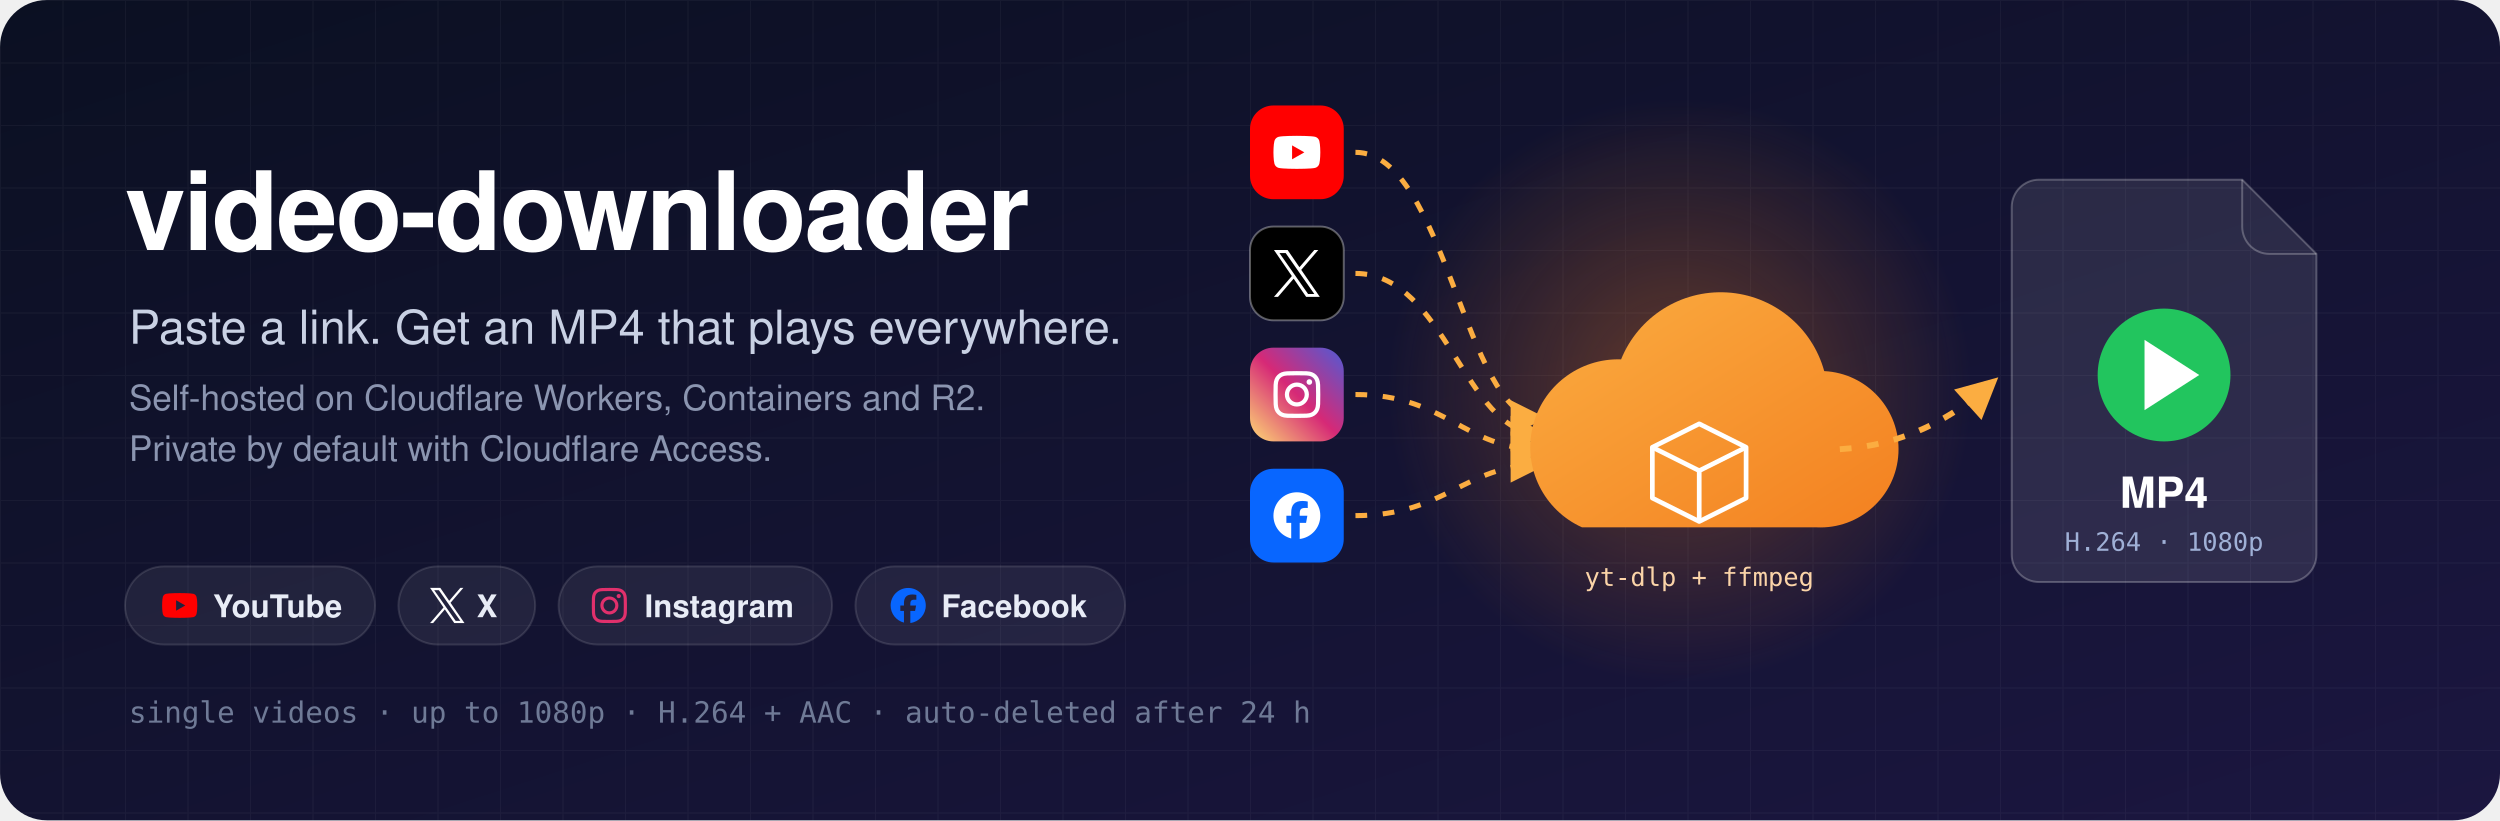
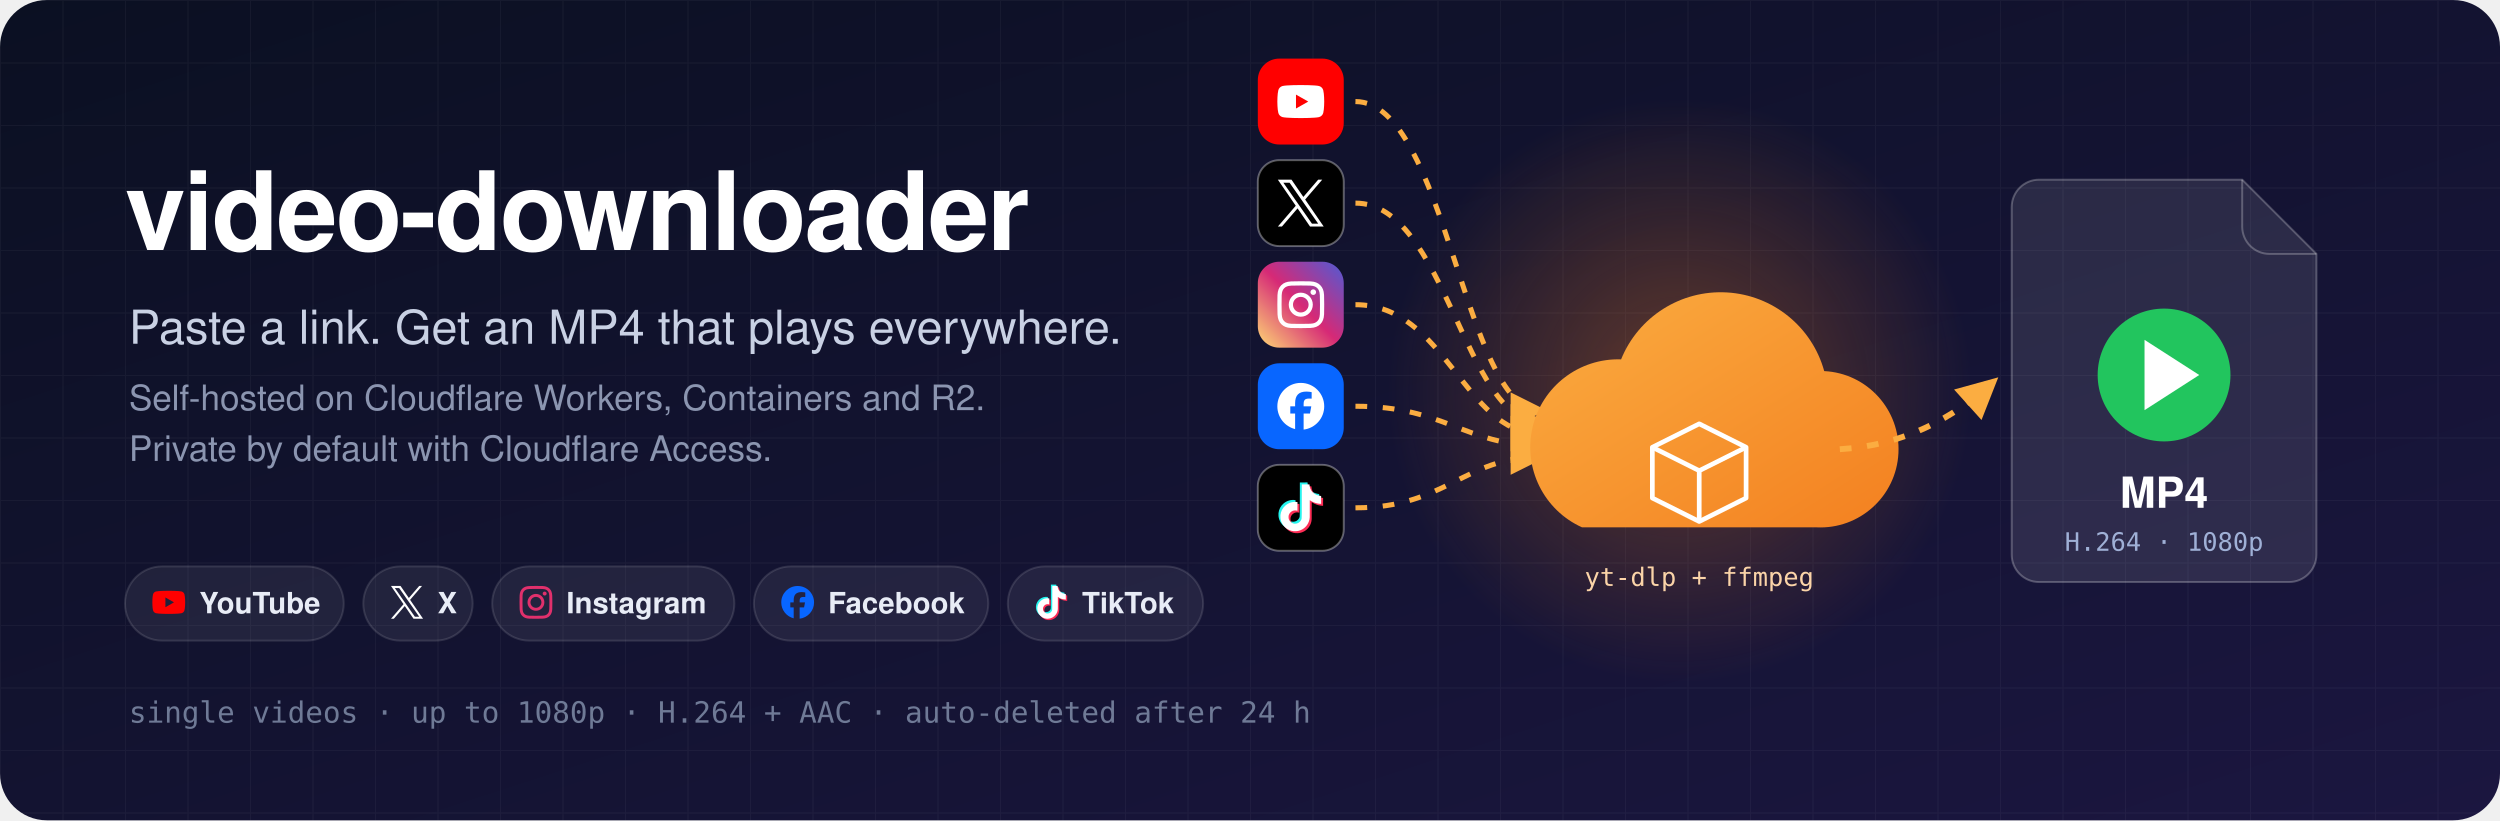
<svg xmlns="http://www.w3.org/2000/svg" width="1280" height="420" viewBox="0 0 1280 420" role="img" aria-labelledby="t d">
  <defs>
    <linearGradient id="bg" x1="0" y1="0" x2="1" y2="1">
      <stop offset="0" stop-color="#0b1022" />
      <stop offset="1" stop-color="#1b1640" />
    </linearGradient>
    <linearGradient id="cf" x1="0" y1="0" x2="1" y2="1">
      <stop offset="0" stop-color="#fbad41" />
      <stop offset="1" stop-color="#f38020" />
    </linearGradient>
    <linearGradient id="ig" x1="0" y1="1" x2="1" y2="0">
      <stop offset="0" stop-color="#feda75" />
      <stop offset=".5" stop-color="#d62976" />
      <stop offset="1" stop-color="#4f5bd5" />
    </linearGradient>
    <radialGradient id="glow" cx=".5" cy=".5" r=".5">
      <stop offset="0" stop-color="#f38020" stop-opacity=".35" />
      <stop offset="1" stop-color="#f38020" stop-opacity="0" />
    </radialGradient>
    <pattern id="grid" width="32" height="32" patternUnits="userSpaceOnUse">
      <path d="M32 0H0V32" fill="none" stroke="#ffffff" stroke-opacity=".04" />
    </pattern>
    <marker id="arrow" viewBox="0 0 10 10" refX="8" refY="5" markerWidth="7" markerHeight="7" orient="auto">
      <path d="M0 0L10 5L0 10z" fill="#fbad41" />
    </marker>
+     <path id="tt" d="M12.525.02c1.31-.02 2.61-.01 3.91-.02.08 1.53.63 3.09 1.75 4.17 1.12 1.11 2.7 1.62 4.24 1.79v4.03c-1.44-.05-2.89-.35-4.2-.97-.57-.26-1.1-.59-1.62-.93-.01 2.92.01 5.84-.02 8.75-.08 1.4-.54 2.79-1.35 3.94-1.31 1.92-3.58 3.17-5.91 3.21-1.43.08-2.86-.31-4.08-1.03-2.02-1.19-3.44-3.37-3.65-5.71-.02-.5-.03-1-.01-1.49.18-1.9 1.12-3.72 2.58-4.96 1.66-1.44 3.98-2.13 6.15-1.72.02 1.48-.04 2.96-.04 4.44-.99-.32-2.15-.23-3.02.37-.63.41-1.11 1.04-1.36 1.75-.21.51-.15 1.07-.14 1.61.24 1.64 1.82 3.02 3.5 2.87 1.12-.01 2.19-.66 2.77-1.61.19-.33.4-.67.41-1.06.1-1.79.06-3.57.07-5.36.01-4.03-.01-8.05.02-12.07z" />
  </defs>
  <style>
    text { font-family: -apple-system, BlinkMacSystemFont, "Segoe UI", Helvetica, Arial, sans-serif; }
    .mono { font-family: ui-monospace, SFMono-Regular, Menlo, Consolas, monospace; }
    .flow { stroke-dasharray: 6 8; animation: flow 1.2s linear infinite; }
    @keyframes flow { to { stroke-dashoffset: -28; } }
    .pulse { animation: pulse 2.4s ease-in-out infinite; transform-origin: 860px 200px; }
    @keyframes pulse { 50% { opacity: .55; } }
    @media (prefers-reduced-motion: reduce) { .flow, .pulse { animation: none; } }
  </style>
  <rect width="1280" height="420" rx="24" fill="url(#bg)" />
  <rect width="1280" height="420" rx="24" fill="url(#grid)" />
  <text x="64" y="128" font-size="56" font-weight="800" fill="#ffffff" letter-spacing="-1">video-downloader</text>
  <text x="66" y="176" font-size="24" fill="#c9d1e4">Paste a link. Get an MP4 that plays everywhere.</text>
  <text x="66" y="210" font-size="18" fill="#8b95b0">Self-hosted on Cloudflare Workers, Containers and R2.</text>
  <text x="66" y="236" font-size="18" fill="#8b95b0">Private by default with Cloudflare Access.</text>
-   <g font-size="16" font-weight="600" fill="#e8ecf6">
-     <rect x="64" y="290" width="128" height="40" rx="20" fill="#ffffff" fill-opacity=".07" stroke="#ffffff" stroke-opacity=".12" />
-     <path transform="translate(83 301) scale(.75)" fill="#ff0000" d="M23.498 6.186a3.016 3.016 0 0 0-2.122-2.136C19.505 3.545 12 3.545 12 3.545s-7.505 0-9.377.505A3.017 3.017 0 0 0 .502 6.186C0 8.07 0 12 0 12s0 3.93.502 5.814a3.016 3.016 0 0 0 2.122 2.136c1.871.505 9.376.505 9.376.505s7.505 0 9.377-.505a3.015 3.015 0 0 0 2.122-2.136C24 15.93 24 12 24 12s0-3.93-.502-5.814zM9.545 15.568V8.432L15.818 12l-6.273 3.568z" />
-     <text x="109" y="316">YouTube</text>
-     <rect x="204" y="290" width="70" height="40" rx="20" fill="#ffffff" fill-opacity=".07" stroke="#ffffff" stroke-opacity=".12" />
-     <path transform="translate(220 301) scale(.75)" fill="#ffffff" d="M14.234 10.162 22.977 0h-2.072l-7.591 8.824L7.251 0H.258l9.168 13.343L.258 24H2.33l8.016-9.318L16.749 24h6.993zm-2.837 3.299-.929-1.329L3.076 1.56h3.182l5.965 8.532.929 1.329 7.754 11.09h-3.182z" />
-     <text x="244" y="316">X</text>
-     <rect x="286" y="290" width="140" height="40" rx="20" fill="#ffffff" fill-opacity=".07" stroke="#ffffff" stroke-opacity=".12" />
-     <path transform="translate(303 301) scale(.75)" fill="#e1306c" d="M7.03.084c-1.277.06-2.149.264-2.911.563-.789.307-1.458.72-2.123 1.388-.665.668-1.075 1.337-1.38 2.127-.295.764-.496 1.637-.552 2.914-.056 1.278-.069 1.688-.063 4.947.006 3.259.021 3.667.083 4.947.061 1.276.264 2.148.564 2.911.308.789.72 1.457 1.388 2.123.668.665 1.337 1.074 2.128 1.38.763.295 1.636.496 2.913.552 1.277.056 1.688.069 4.946.063 3.258-.006 3.668-.021 4.948-.081 1.28-.061 2.147-.265 2.91-.563.789-.309 1.458-.72 2.123-1.388.665-.668 1.075-1.338 1.379-2.128.296-.763.497-1.636.552-2.912.056-1.281.069-1.69.063-4.948-.006-3.258-.021-3.667-.082-4.947-.061-1.28-.264-2.149-.563-2.912-.308-.789-.72-1.457-1.388-2.123C21.298 1.33 20.628.921 19.838.617 19.074.321 18.202.12 16.924.065 15.647.009 15.236-.005 11.977.001 8.718.008 8.31.021 7.03.084m.14 21.693c-1.17-.051-1.805-.245-2.229-.408-.561-.216-.96-.477-1.382-.895-.422-.418-.681-.819-.9-1.378-.164-.423-.362-1.058-.417-2.228-.059-1.264-.072-1.644-.079-4.848-.007-3.204.005-3.583.061-4.848.05-1.169.246-1.805.408-2.228.216-.561.476-.96.895-1.382.419-.422.818-.681 1.378-.9.423-.165 1.058-.361 2.227-.417 1.266-.06 1.645-.072 4.848-.079 3.203-.007 3.583.005 4.849.061 1.169.051 1.805.244 2.228.408.561.216.96.475 1.382.895.422.419.682.818.9 1.379.165.422.362 1.056.417 2.226.06 1.266.074 1.645.08 4.848.006 3.203-.005 3.583-.061 4.848-.051 1.17-.245 1.806-.408 2.229-.216.56-.476.96-.895 1.381-.419.421-.818.681-1.378.9-.422.165-1.058.362-2.226.417-1.266.059-1.645.072-4.849.079-3.204.007-3.583-.006-4.848-.061M16.953 5.586A1.44 1.44 0 1 0 18.39 4.144a1.44 1.44 0 0 0-1.437 1.442M5.838 12.012c.007 3.403 2.771 6.156 6.173 6.149 3.403-.006 6.157-2.77 6.151-6.173-.006-3.403-2.771-6.157-6.174-6.15-3.403.007-6.156 2.771-6.15 6.174M8 12.008a4 4 0 1 1 4.008 3.992A4 4 0 0 1 8 12.008" />
-     <text x="330" y="316">Instagram</text>
-     <rect x="438" y="290" width="138" height="40" rx="20" fill="#ffffff" fill-opacity=".07" stroke="#ffffff" stroke-opacity=".12" />
-     <path transform="translate(456 301) scale(.75)" fill="#0866ff" d="M9.101 23.691v-7.98H6.627v-3.667h2.474v-1.58c0-4.085 1.848-5.978 5.858-5.978.401 0 .955.042 1.468.103a8.68 8.68 0 0 1 1.141.195v3.325a8.623 8.623 0 0 0-.653-.036 26.805 26.805 0 0 0-.733-.009c-.707 0-1.259.096-1.675.309a1.686 1.686 0 0 0-.679.622c-.258.42-.374.995-.374 1.752v1.297h3.919l-.386 2.103-.287 1.564h-3.246v8.245C19.396 23.238 24 18.179 24 12.044c0-6.627-5.373-12-12-12s-12 5.373-12 12c0 5.628 3.874 10.35 9.101 11.647Z" />
-     <text x="482" y="316">Facebook</text>
+   <g font-size="15" font-weight="600" fill="#e8ecf6">
+     <rect x="64" y="290" width="112" height="38" rx="19" fill="#ffffff" fill-opacity=".07" stroke="#ffffff" stroke-opacity=".12" />
+     <path transform="translate(78 300) scale(.7)" fill="#ff0000" d="M23.498 6.186a3.016 3.016 0 0 0-2.122-2.136C19.505 3.545 12 3.545 12 3.545s-7.505 0-9.377.505A3.017 3.017 0 0 0 .502 6.186C0 8.07 0 12 0 12s0 3.93.502 5.814a3.016 3.016 0 0 0 2.122 2.136c1.871.505 9.376.505 9.376.505s7.505 0 9.377-.505a3.015 3.015 0 0 0 2.122-2.136C24 15.93 24 12 24 12s0-3.93-.502-5.814zM9.545 15.568V8.432L15.818 12l-6.273 3.568z" />
+     <text x="102" y="314">YouTube</text>
+     <rect x="186" y="290" width="56" height="38" rx="19" fill="#ffffff" fill-opacity=".07" stroke="#ffffff" stroke-opacity=".12" />
+     <path transform="translate(200 300) scale(.7)" fill="#ffffff" d="M14.234 10.162 22.977 0h-2.072l-7.591 8.824L7.251 0H.258l9.168 13.343L.258 24H2.33l8.016-9.318L16.749 24h6.993zm-2.837 3.299-.929-1.329L3.076 1.56h3.182l5.965 8.532.929 1.329 7.754 11.09h-3.182z" />
+     <text x="224" y="314">X</text>
+     <rect x="252" y="290" width="124" height="38" rx="19" fill="#ffffff" fill-opacity=".07" stroke="#ffffff" stroke-opacity=".12" />
+     <path transform="translate(266 300) scale(.7)" fill="#e1306c" d="M7.03.084c-1.277.06-2.149.264-2.911.563-.789.307-1.458.72-2.123 1.388-.665.668-1.075 1.337-1.38 2.127-.295.764-.496 1.637-.552 2.914-.056 1.278-.069 1.688-.063 4.947.006 3.259.021 3.667.083 4.947.061 1.276.264 2.148.564 2.911.308.789.72 1.457 1.388 2.123.668.665 1.337 1.074 2.128 1.38.763.295 1.636.496 2.913.552 1.277.056 1.688.069 4.946.063 3.258-.006 3.668-.021 4.948-.081 1.28-.061 2.147-.265 2.91-.563.789-.309 1.458-.72 2.123-1.388.665-.668 1.075-1.338 1.379-2.128.296-.763.497-1.636.552-2.912.056-1.281.069-1.69.063-4.948-.006-3.258-.021-3.667-.082-4.947-.061-1.28-.264-2.149-.563-2.912-.308-.789-.72-1.457-1.388-2.123C21.298 1.33 20.628.921 19.838.617 19.074.321 18.202.12 16.924.065 15.647.009 15.236-.005 11.977.001 8.718.008 8.31.021 7.03.084m.14 21.693c-1.17-.051-1.805-.245-2.229-.408-.561-.216-.96-.477-1.382-.895-.422-.418-.681-.819-.9-1.378-.164-.423-.362-1.058-.417-2.228-.059-1.264-.072-1.644-.079-4.848-.007-3.204.005-3.583.061-4.848.05-1.169.246-1.805.408-2.228.216-.561.476-.96.895-1.382.419-.422.818-.681 1.378-.9.423-.165 1.058-.361 2.227-.417 1.266-.06 1.645-.072 4.848-.079 3.203-.007 3.583.005 4.849.061 1.169.051 1.805.244 2.228.408.561.216.96.475 1.382.895.422.419.682.818.9 1.379.165.422.362 1.056.417 2.226.06 1.266.074 1.645.08 4.848.006 3.203-.005 3.583-.061 4.848-.051 1.17-.245 1.806-.408 2.229-.216.56-.476.96-.895 1.381-.419.421-.818.681-1.378.9-.422.165-1.058.362-2.226.417-1.266.059-1.645.072-4.849.079-3.204.007-3.583-.006-4.848-.061M16.953 5.586A1.44 1.44 0 1 0 18.39 4.144a1.44 1.44 0 0 0-1.437 1.442M5.838 12.012c.007 3.403 2.771 6.156 6.173 6.149 3.403-.006 6.157-2.77 6.151-6.173-.006-3.403-2.771-6.157-6.174-6.15-3.403.007-6.156 2.771-6.15 6.174M8 12.008a4 4 0 1 1 4.008 3.992A4 4 0 0 1 8 12.008" />
+     <text x="290" y="314">Instagram</text>
+     <rect x="386" y="290" width="120" height="38" rx="19" fill="#ffffff" fill-opacity=".07" stroke="#ffffff" stroke-opacity=".12" />
+     <path transform="translate(400 300) scale(.7)" fill="#0866ff" d="M9.101 23.691v-7.98H6.627v-3.667h2.474v-1.58c0-4.085 1.848-5.978 5.858-5.978.401 0 .955.042 1.468.103a8.68 8.68 0 0 1 1.141.195v3.325a8.623 8.623 0 0 0-.653-.036 26.805 26.805 0 0 0-.733-.009c-.707 0-1.259.096-1.675.309a1.686 1.686 0 0 0-.679.622c-.258.42-.374.995-.374 1.752v1.297h3.919l-.386 2.103-.287 1.564h-3.246v8.245C19.396 23.238 24 18.179 24 12.044c0-6.627-5.373-12-12-12s-12 5.373-12 12c0 5.628 3.874 10.35 9.101 11.647Z" />
+     <text x="424" y="314">Facebook</text>
+     <rect x="516" y="290" width="100" height="38" rx="19" fill="#ffffff" fill-opacity=".07" stroke="#ffffff" stroke-opacity=".12" />
+     <g transform="translate(530 300) scale(.7)">
+       <use href="#tt" x="-1" y="-1" fill="#25f4ee" />
+       <use href="#tt" x="1" y="1" fill="#fe2c55" />
+       <use href="#tt" fill="#ffffff" />
+     </g>
+     <text x="554" y="314">TikTok</text>
  </g>
  <text x="66" y="370" font-size="15" fill="#6f7a96" class="mono">single videos · up to 1080p · H.264 + AAC · auto-deleted after 24 h</text>
  <circle cx="860" cy="200" r="150" fill="url(#glow)" class="pulse" />
-   <g transform="translate(640 54)">
-     <rect width="48" height="48" rx="12" fill="#ff0000" />
-     <path transform="translate(12 12)" fill="#ffffff" d="M23.498 6.186a3.016 3.016 0 0 0-2.122-2.136C19.505 3.545 12 3.545 12 3.545s-7.505 0-9.377.505A3.017 3.017 0 0 0 .502 6.186C0 8.07 0 12 0 12s0 3.93.502 5.814a3.016 3.016 0 0 0 2.122 2.136c1.871.505 9.376.505 9.376.505s7.505 0 9.377-.505a3.015 3.015 0 0 0 2.122-2.136C24 15.93 24 12 24 12s0-3.93-.502-5.814zM9.545 15.568V8.432L15.818 12l-6.273 3.568z" />
+   <g transform="translate(644 30)">
+     <rect width="44" height="44" rx="11" fill="#ff0000" />
+     <path transform="translate(10 10)" fill="#ffffff" d="M23.498 6.186a3.016 3.016 0 0 0-2.122-2.136C19.505 3.545 12 3.545 12 3.545s-7.505 0-9.377.505A3.017 3.017 0 0 0 .502 6.186C0 8.07 0 12 0 12s0 3.93.502 5.814a3.016 3.016 0 0 0 2.122 2.136c1.871.505 9.376.505 9.376.505s7.505 0 9.377-.505a3.015 3.015 0 0 0 2.122-2.136C24 15.93 24 12 24 12s0-3.93-.502-5.814zM9.545 15.568V8.432L15.818 12l-6.273 3.568z" />
  </g>
-   <g transform="translate(640 116)">
-     <rect width="48" height="48" rx="12" fill="#000000" stroke="#ffffff" stroke-opacity=".35" />
-     <path transform="translate(12 12)" fill="#ffffff" d="M14.234 10.162 22.977 0h-2.072l-7.591 8.824L7.251 0H.258l9.168 13.343L.258 24H2.33l8.016-9.318L16.749 24h6.993zm-2.837 3.299-.929-1.329L3.076 1.56h3.182l5.965 8.532.929 1.329 7.754 11.09h-3.182z" />
+   <g transform="translate(644 82)">
+     <rect width="44" height="44" rx="11" fill="#000000" stroke="#ffffff" stroke-opacity=".35" />
+     <path transform="translate(10 10)" fill="#ffffff" d="M14.234 10.162 22.977 0h-2.072l-7.591 8.824L7.251 0H.258l9.168 13.343L.258 24H2.33l8.016-9.318L16.749 24h6.993zm-2.837 3.299-.929-1.329L3.076 1.56h3.182l5.965 8.532.929 1.329 7.754 11.09h-3.182z" />
  </g>
-   <g transform="translate(640 178)">
-     <rect width="48" height="48" rx="12" fill="url(#ig)" />
-     <path transform="translate(12 12)" fill="#ffffff" d="M7.03.084c-1.277.06-2.149.264-2.911.563-.789.307-1.458.72-2.123 1.388-.665.668-1.075 1.337-1.38 2.127-.295.764-.496 1.637-.552 2.914-.056 1.278-.069 1.688-.063 4.947.006 3.259.021 3.667.083 4.947.061 1.276.264 2.148.564 2.911.308.789.72 1.457 1.388 2.123.668.665 1.337 1.074 2.128 1.38.763.295 1.636.496 2.913.552 1.277.056 1.688.069 4.946.063 3.258-.006 3.668-.021 4.948-.081 1.28-.061 2.147-.265 2.91-.563.789-.309 1.458-.72 2.123-1.388.665-.668 1.075-1.338 1.379-2.128.296-.763.497-1.636.552-2.912.056-1.281.069-1.69.063-4.948-.006-3.258-.021-3.667-.082-4.947-.061-1.28-.264-2.149-.563-2.912-.308-.789-.72-1.457-1.388-2.123C21.298 1.33 20.628.921 19.838.617 19.074.321 18.202.12 16.924.065 15.647.009 15.236-.005 11.977.001 8.718.008 8.31.021 7.03.084m.14 21.693c-1.17-.051-1.805-.245-2.229-.408-.561-.216-.96-.477-1.382-.895-.422-.418-.681-.819-.9-1.378-.164-.423-.362-1.058-.417-2.228-.059-1.264-.072-1.644-.079-4.848-.007-3.204.005-3.583.061-4.848.05-1.169.246-1.805.408-2.228.216-.561.476-.96.895-1.382.419-.422.818-.681 1.378-.9.423-.165 1.058-.361 2.227-.417 1.266-.06 1.645-.072 4.848-.079 3.203-.007 3.583.005 4.849.061 1.169.051 1.805.244 2.228.408.561.216.96.475 1.382.895.422.419.682.818.9 1.379.165.422.362 1.056.417 2.226.06 1.266.074 1.645.08 4.848.006 3.203-.005 3.583-.061 4.848-.051 1.17-.245 1.806-.408 2.229-.216.56-.476.96-.895 1.381-.419.421-.818.681-1.378.9-.422.165-1.058.362-2.226.417-1.266.059-1.645.072-4.849.079-3.204.007-3.583-.006-4.848-.061M16.953 5.586A1.44 1.44 0 1 0 18.39 4.144a1.44 1.44 0 0 0-1.437 1.442M5.838 12.012c.007 3.403 2.771 6.156 6.173 6.149 3.403-.006 6.157-2.77 6.151-6.173-.006-3.403-2.771-6.157-6.174-6.15-3.403.007-6.156 2.771-6.15 6.174M8 12.008a4 4 0 1 1 4.008 3.992A4 4 0 0 1 8 12.008" />
+   <g transform="translate(644 134)">
+     <rect width="44" height="44" rx="11" fill="url(#ig)" />
+     <path transform="translate(10 10)" fill="#ffffff" d="M7.03.084c-1.277.06-2.149.264-2.911.563-.789.307-1.458.72-2.123 1.388-.665.668-1.075 1.337-1.38 2.127-.295.764-.496 1.637-.552 2.914-.056 1.278-.069 1.688-.063 4.947.006 3.259.021 3.667.083 4.947.061 1.276.264 2.148.564 2.911.308.789.72 1.457 1.388 2.123.668.665 1.337 1.074 2.128 1.38.763.295 1.636.496 2.913.552 1.277.056 1.688.069 4.946.063 3.258-.006 3.668-.021 4.948-.081 1.28-.061 2.147-.265 2.91-.563.789-.309 1.458-.72 2.123-1.388.665-.668 1.075-1.338 1.379-2.128.296-.763.497-1.636.552-2.912.056-1.281.069-1.69.063-4.948-.006-3.258-.021-3.667-.082-4.947-.061-1.28-.264-2.149-.563-2.912-.308-.789-.72-1.457-1.388-2.123C21.298 1.33 20.628.921 19.838.617 19.074.321 18.202.12 16.924.065 15.647.009 15.236-.005 11.977.001 8.718.008 8.31.021 7.03.084m.14 21.693c-1.17-.051-1.805-.245-2.229-.408-.561-.216-.96-.477-1.382-.895-.422-.418-.681-.819-.9-1.378-.164-.423-.362-1.058-.417-2.228-.059-1.264-.072-1.644-.079-4.848-.007-3.204.005-3.583.061-4.848.05-1.169.246-1.805.408-2.228.216-.561.476-.96.895-1.382.419-.422.818-.681 1.378-.9.423-.165 1.058-.361 2.227-.417 1.266-.06 1.645-.072 4.848-.079 3.203-.007 3.583.005 4.849.061 1.169.051 1.805.244 2.228.408.561.216.96.475 1.382.895.422.419.682.818.9 1.379.165.422.362 1.056.417 2.226.06 1.266.074 1.645.08 4.848.006 3.203-.005 3.583-.061 4.848-.051 1.17-.245 1.806-.408 2.229-.216.56-.476.96-.895 1.381-.419.421-.818.681-1.378.9-.422.165-1.058.362-2.226.417-1.266.059-1.645.072-4.849.079-3.204.007-3.583-.006-4.848-.061M16.953 5.586A1.44 1.44 0 1 0 18.39 4.144a1.44 1.44 0 0 0-1.437 1.442M5.838 12.012c.007 3.403 2.771 6.156 6.173 6.149 3.403-.006 6.157-2.77 6.151-6.173-.006-3.403-2.771-6.157-6.174-6.15-3.403.007-6.156 2.771-6.15 6.174M8 12.008a4 4 0 1 1 4.008 3.992A4 4 0 0 1 8 12.008" />
  </g>
-   <g transform="translate(640 240)">
-     <rect width="48" height="48" rx="12" fill="#0866ff" />
-     <path transform="translate(12 12)" fill="#ffffff" d="M9.101 23.691v-7.98H6.627v-3.667h2.474v-1.58c0-4.085 1.848-5.978 5.858-5.978.401 0 .955.042 1.468.103a8.68 8.68 0 0 1 1.141.195v3.325a8.623 8.623 0 0 0-.653-.036 26.805 26.805 0 0 0-.733-.009c-.707 0-1.259.096-1.675.309a1.686 1.686 0 0 0-.679.622c-.258.42-.374.995-.374 1.752v1.297h3.919l-.386 2.103-.287 1.564h-3.246v8.245C19.396 23.238 24 18.179 24 12.044c0-6.627-5.373-12-12-12s-12 5.373-12 12c0 5.628 3.874 10.35 9.101 11.647Z" />
+   <g transform="translate(644 186)">
+     <rect width="44" height="44" rx="11" fill="#0866ff" />
+     <path transform="translate(10 10)" fill="#ffffff" d="M9.101 23.691v-7.98H6.627v-3.667h2.474v-1.58c0-4.085 1.848-5.978 5.858-5.978.401 0 .955.042 1.468.103a8.68 8.68 0 0 1 1.141.195v3.325a8.623 8.623 0 0 0-.653-.036 26.805 26.805 0 0 0-.733-.009c-.707 0-1.259.096-1.675.309a1.686 1.686 0 0 0-.679.622c-.258.42-.374.995-.374 1.752v1.297h3.919l-.386 2.103-.287 1.564h-3.246v8.245C19.396 23.238 24 18.179 24 12.044c0-6.627-5.373-12-12-12s-12 5.373-12 12c0 5.628 3.874 10.35 9.101 11.647Z" />
  </g>
-   <path d="M694 78 C 740 78, 750 214, 788 214" fill="none" stroke="#fbad41" stroke-width="2.6" class="flow" marker-end="url(#arrow)" />
-   <path d="M694 140 C 740 140, 750 222, 788 222" fill="none" stroke="#fbad41" stroke-width="2.6" class="flow" marker-end="url(#arrow)" />
-   <path d="M694 202 C 740 202, 750 230, 788 230" fill="none" stroke="#fbad41" stroke-width="2.6" class="flow" marker-end="url(#arrow)" />
-   <path d="M694 264 C 740 264, 750 238, 788 238" fill="none" stroke="#fbad41" stroke-width="2.6" class="flow" marker-end="url(#arrow)" />
+   <g transform="translate(644 238)">
+     <rect width="44" height="44" rx="11" fill="#000000" stroke="#ffffff" stroke-opacity=".35" />
+     <g transform="translate(10 10)">
+       <use href="#tt" x="-1" y="-1" fill="#25f4ee" />
+       <use href="#tt" x="1" y="1" fill="#fe2c55" />
+       <use href="#tt" fill="#ffffff" />
+     </g>
+   </g>
+   <path d="M694 52 C 740 52, 750 210, 788 210" fill="none" stroke="#fbad41" stroke-width="2.6" class="flow" marker-end="url(#arrow)" />
+   <path d="M694 104 C 740 104, 750 216, 788 216" fill="none" stroke="#fbad41" stroke-width="2.6" class="flow" marker-end="url(#arrow)" />
+   <path d="M694 156 C 740 156, 750 222, 788 222" fill="none" stroke="#fbad41" stroke-width="2.6" class="flow" marker-end="url(#arrow)" />
+   <path d="M694 208 C 740 208, 750 228, 788 228" fill="none" stroke="#fbad41" stroke-width="2.6" class="flow" marker-end="url(#arrow)" />
+   <path d="M694 260 C 740 260, 750 234, 788 234" fill="none" stroke="#fbad41" stroke-width="2.6" class="flow" marker-end="url(#arrow)" />
  <g transform="translate(780 175)">
    <path d="M30 95 h120 a40 40 0 0 0 4 -80 a55 55 0 0 0 -104 -6 a45 45 0 0 0 -20 86z" fill="url(#cf)" />
    <g transform="translate(62 40)" fill="none" stroke="#ffffff" stroke-width="2.4" stroke-linejoin="round">
      <path d="M28 2 L52 14 L52 40 L28 52 L4 40 L4 14 Z" />
      <path d="M4 14 L28 26 L52 14 M28 26 V52" />
    </g>
    <text x="90" y="125" font-size="13" text-anchor="middle" fill="#fbd4a8" class="mono">yt-dlp + ffmpeg</text>
  </g>
  <path d="M942 230 C 975 228, 1000 214, 1020 196" fill="none" stroke="#fbad41" stroke-width="3" class="flow" marker-end="url(#arrow)" />
  <g transform="translate(1030 92)">
    <path d="M0 14 a14 14 0 0 1 14 -14 h104 l38 38 v154 a14 14 0 0 1 -14 14 h-128 a14 14 0 0 1 -14 -14z" fill="#ffffff" fill-opacity=".1" stroke="#ffffff" stroke-opacity=".25" />
    <path d="M118 0 v24 a14 14 0 0 0 14 14 h24" fill="none" stroke="#ffffff" stroke-opacity=".25" />
    <circle cx="78" cy="100" r="34" fill="#22c55e" />
    <path d="M68 82 L96 100 L68 118 Z" fill="#ffffff" />
    <text x="78" y="168" font-size="22" font-weight="800" text-anchor="middle" fill="#ffffff">MP4</text>
    <text x="78" y="190" font-size="13" text-anchor="middle" fill="#9fb0d6" class="mono">H.264 · 1080p</text>
  </g>
</svg>
